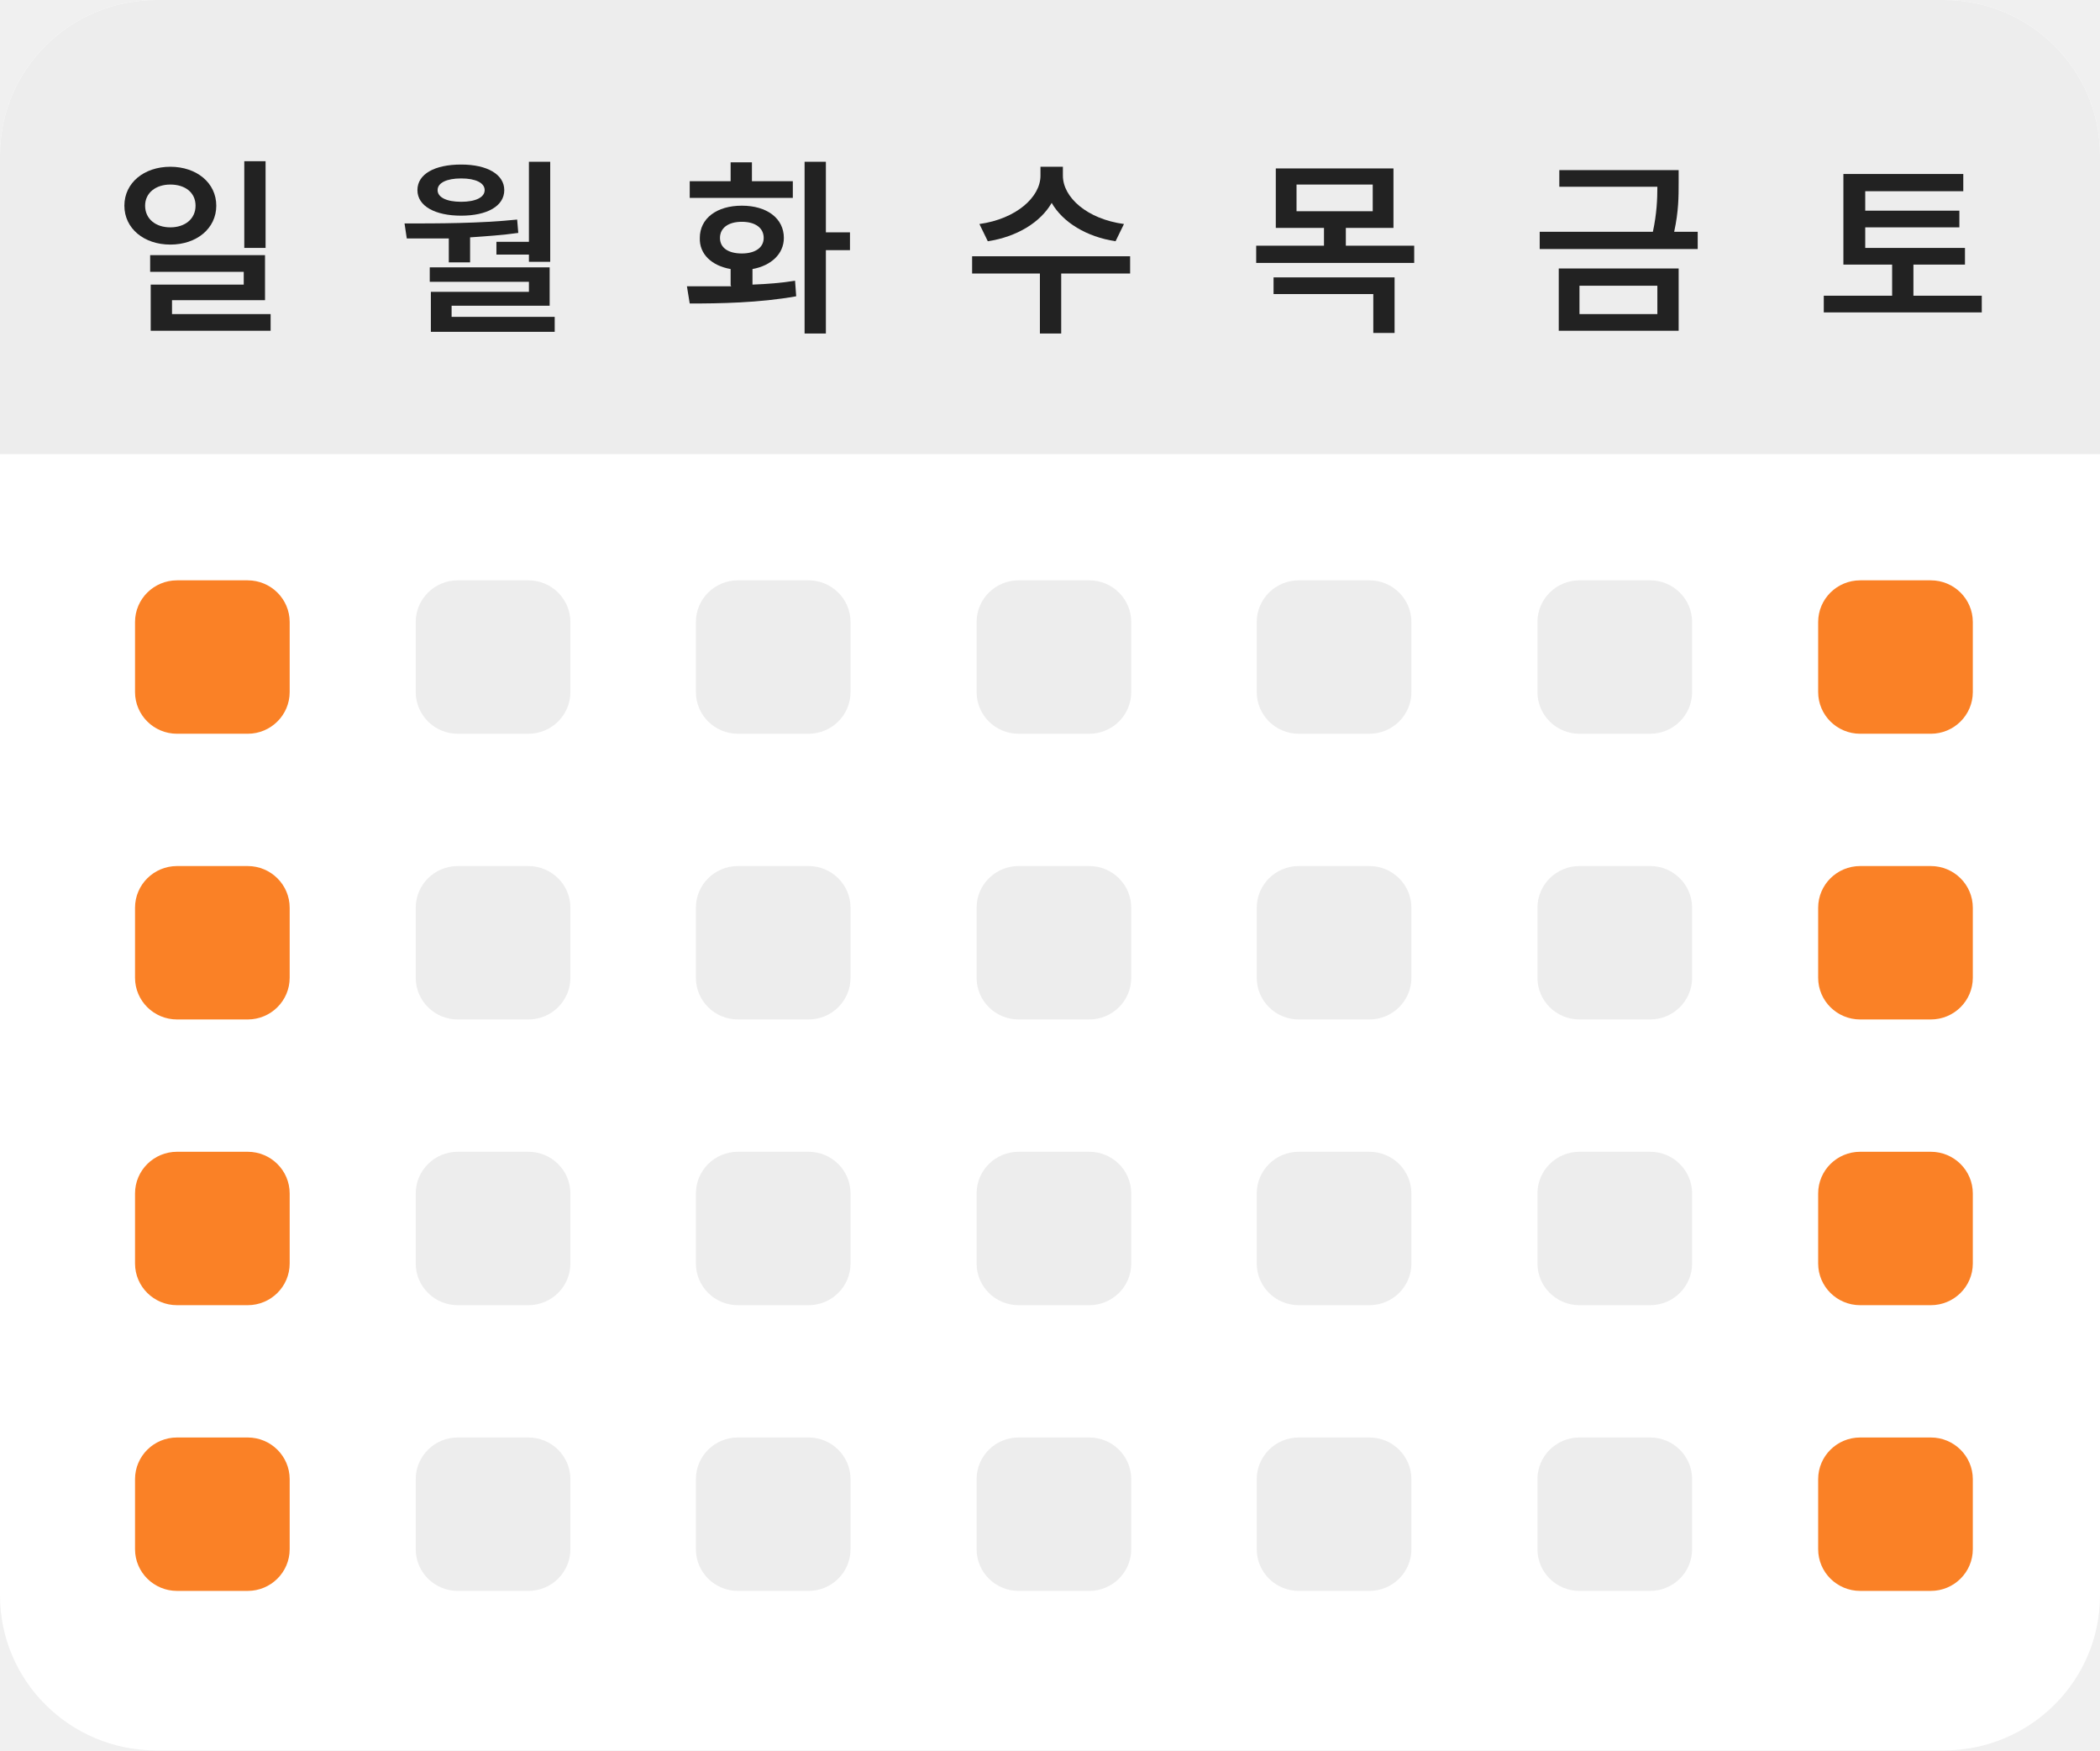
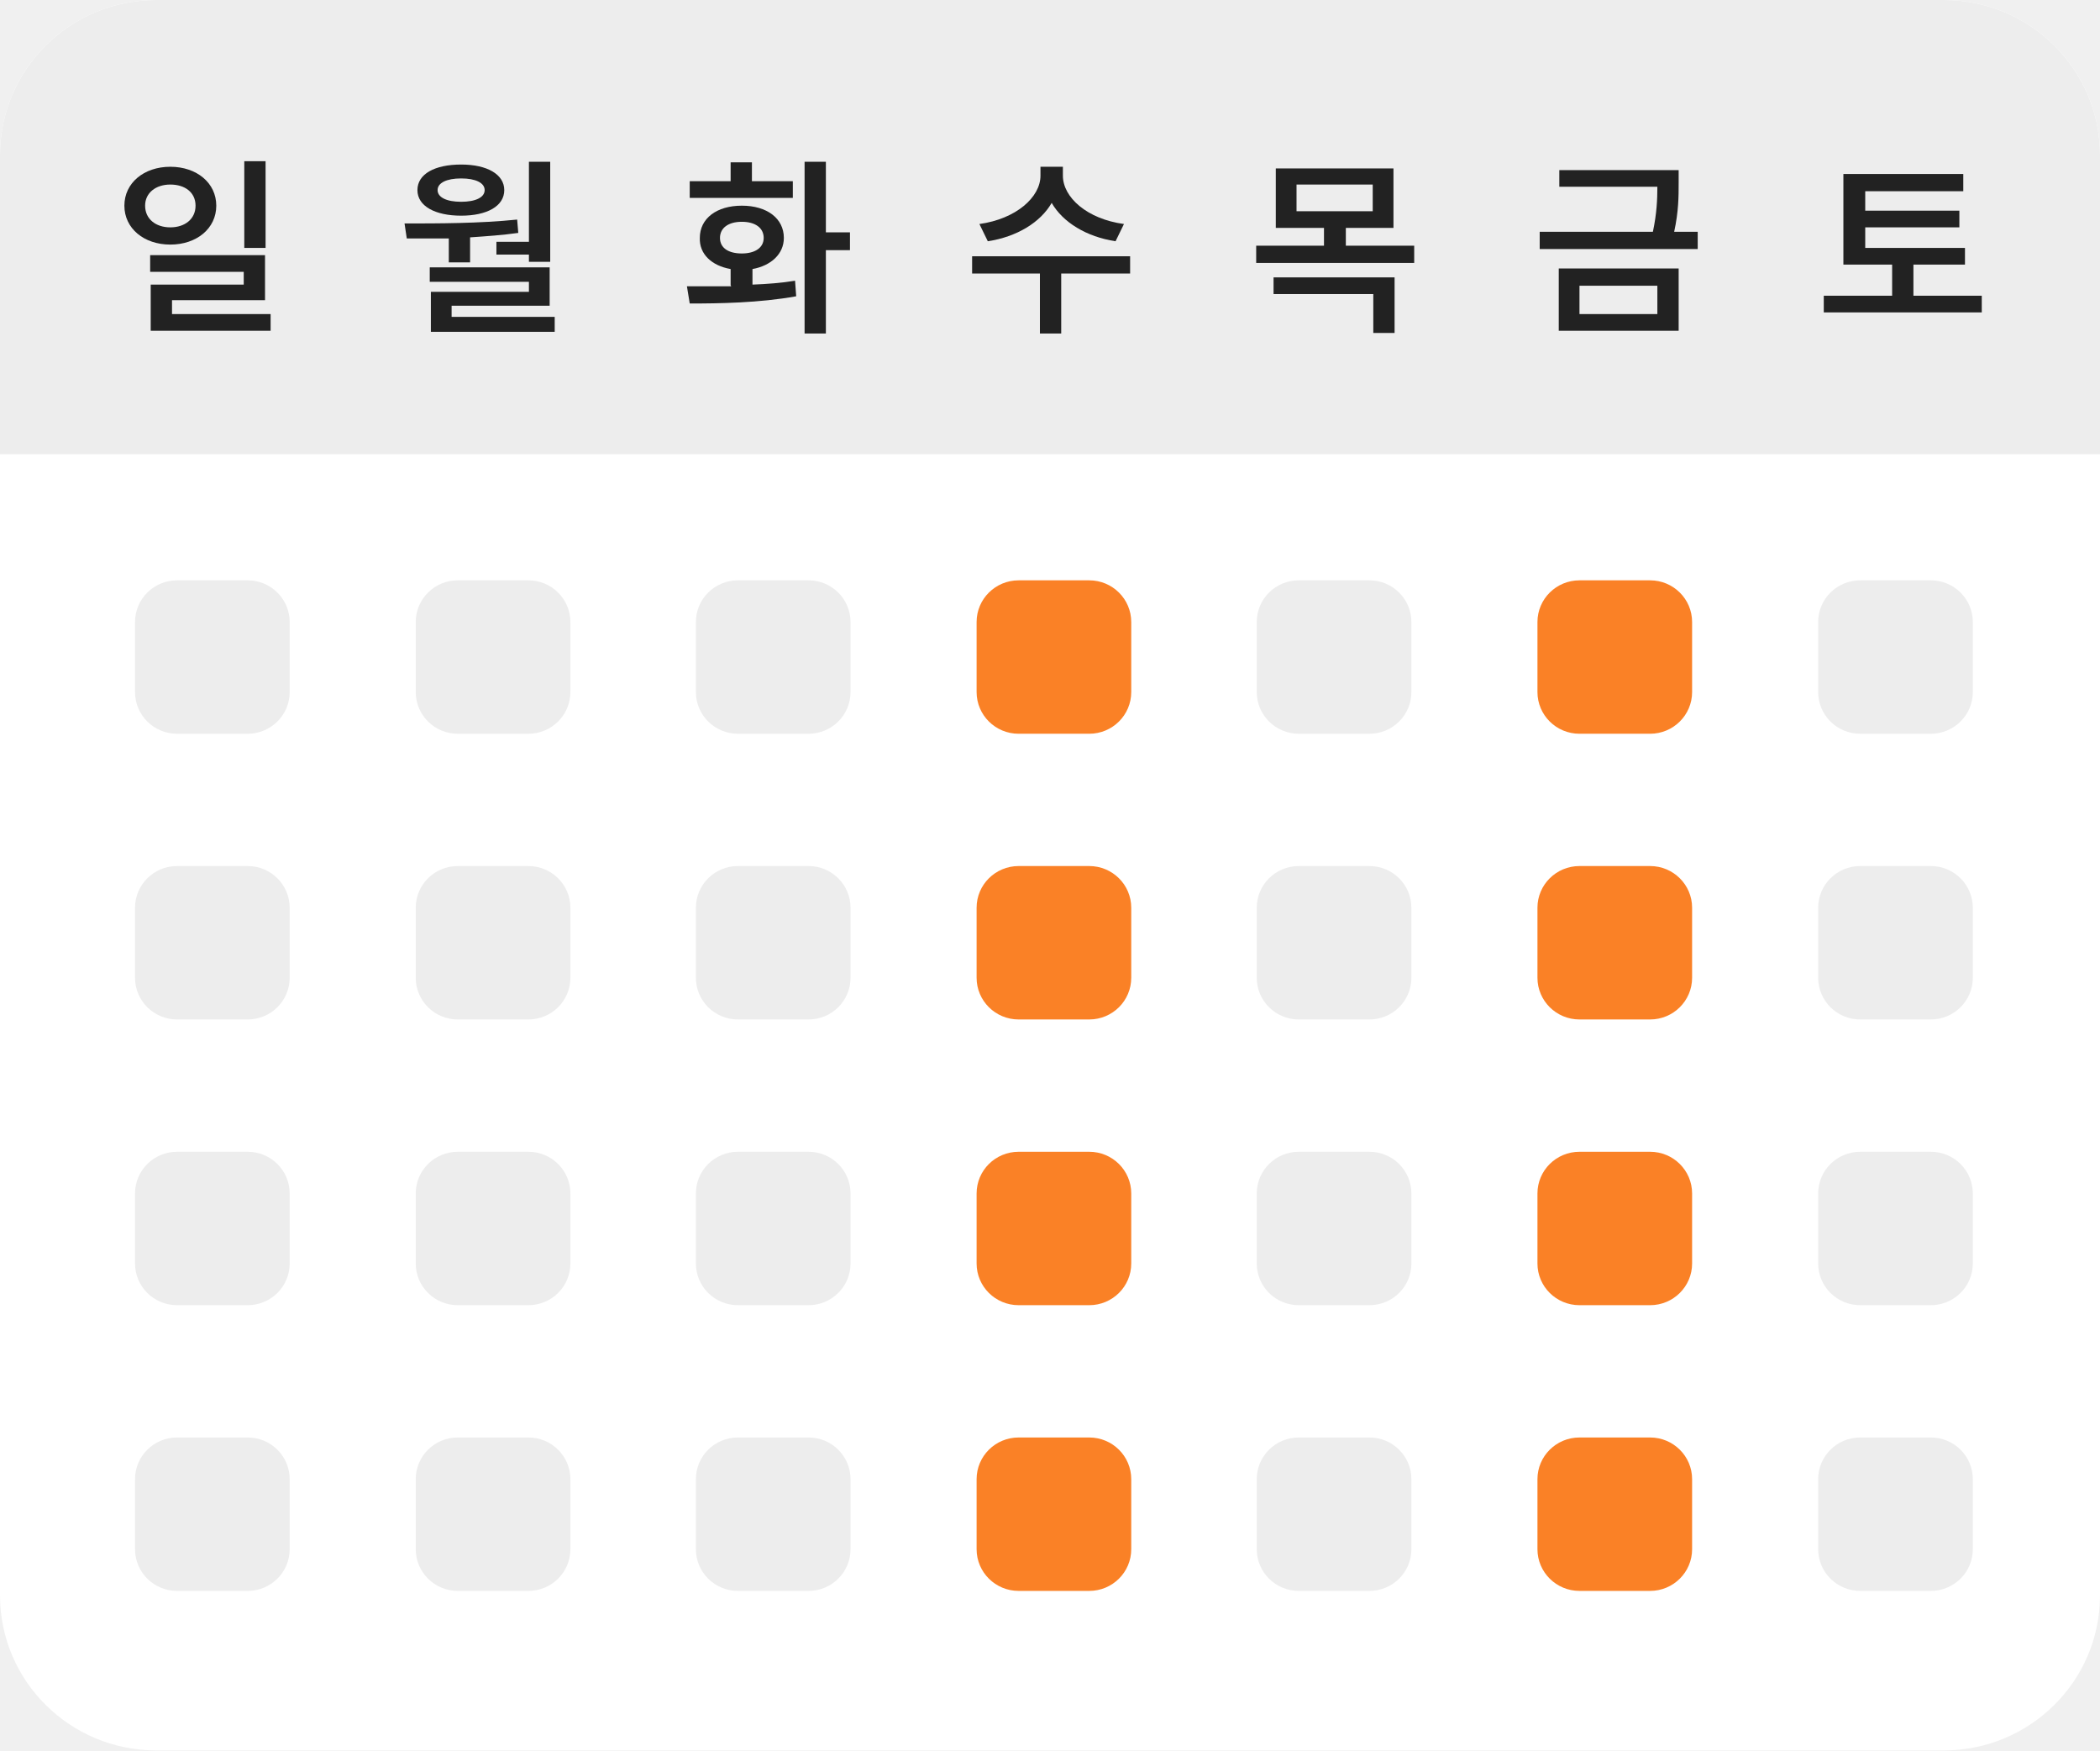
<svg xmlns="http://www.w3.org/2000/svg" width="204" height="170" viewBox="0 0 204 170" fill="none">
  <g clip-path="url(#clip0_872_487)">
    <path d="M188.814 0H15.186C6.799 0 0 6.743 0 15.062V154.938C0 163.257 6.799 170 15.186 170H188.814C197.201 170 204 163.257 204 154.938V15.062C204 6.743 197.201 0 188.814 0Z" fill="white" />
    <path d="M204 15.062V44.106H0V15.062C0 6.748 6.804 0 15.186 0H188.814C197.196 0 204 6.748 204 15.062Z" fill="#EDEDED" />
    <path d="M21.01 19.975C21.01 22.188 19.105 23.754 16.546 23.754C13.988 23.754 12.083 22.188 12.083 19.975C12.083 17.761 13.988 16.196 16.546 16.196C19.105 16.196 21.01 17.761 21.01 19.975ZM14.097 19.975C14.097 21.27 15.131 22.08 16.546 22.08C17.962 22.08 18.996 21.27 18.996 19.975C18.996 18.679 17.962 17.923 16.546 17.923C15.131 17.923 14.097 18.733 14.097 19.975ZM25.799 29.152H16.71V30.502H26.289V32.121H14.641V27.64H23.677V26.399H14.587V24.779H25.745V29.152H25.799ZM25.799 24.078H23.731V15.656H25.799V24.078Z" fill="#222222" />
    <path d="M50.238 21.324L50.347 22.62C48.823 22.836 47.244 22.944 45.666 23.052V25.481H43.598V23.16C42.128 23.16 40.767 23.16 39.516 23.16L39.298 21.702C42.563 21.702 46.591 21.702 50.238 21.324ZM48.986 18.463C48.986 20.029 47.299 20.946 44.795 20.946C42.291 20.946 40.55 20.029 40.55 18.463C40.55 16.897 42.237 15.98 44.795 15.98C47.353 15.98 48.986 16.951 48.986 18.463ZM53.449 29.692H43.87V30.772H53.885V32.229H41.856V28.342H51.381V27.371H41.747V25.967H53.395V29.692H53.449ZM42.509 18.463C42.509 19.165 43.38 19.597 44.795 19.597C46.21 19.597 47.081 19.165 47.081 18.463C47.081 17.761 46.21 17.329 44.795 17.329C43.38 17.329 42.509 17.761 42.509 18.463ZM53.449 25.427H51.381V24.725H48.224V23.484H51.381V15.71H53.449V25.427Z" fill="#222222" />
    <path d="M70.975 27.695V26.129C69.125 25.805 67.927 24.671 67.982 23.106C67.982 21.216 69.615 19.975 72.064 19.975C74.513 19.975 76.146 21.216 76.146 23.106C76.146 24.671 74.894 25.805 73.098 26.129V27.64C74.513 27.587 75.928 27.479 77.235 27.263L77.344 28.774C73.751 29.422 69.832 29.476 67.002 29.476L66.73 27.802C67.982 27.802 69.506 27.802 71.03 27.802L70.975 27.695ZM77.017 19.219H67.002V17.599H70.975V15.764H73.044V17.599H77.017V19.219ZM69.941 23.106C69.941 24.078 70.758 24.617 72.064 24.617C73.316 24.617 74.187 24.078 74.187 23.106C74.187 22.134 73.37 21.54 72.064 21.54C70.758 21.54 69.941 22.134 69.941 23.106ZM80.228 22.566H82.569V24.293H80.228V32.391H78.16V15.71H80.228V22.566Z" fill="#222222" />
    <path d="M109.783 26.561H103.089V32.391H101.02V26.561H94.434V24.887H109.783V26.561ZM109.185 21.756L108.368 23.43C105.538 22.998 103.252 21.594 102.163 19.705C101.075 21.594 98.789 22.998 95.958 23.43L95.142 21.756C98.68 21.27 101.075 19.165 101.075 17.059V16.196H103.252V17.059C103.252 19.165 105.592 21.27 109.185 21.756Z" fill="#222222" />
    <path d="M135.419 22.134H130.739V23.862H137.379V25.535H122.03V23.862H128.616V22.134H123.935V16.358H135.365V22.134H135.419ZM135.474 32.337H133.406V28.558H123.717V26.939H135.474V32.337ZM125.949 20.515H133.351V17.923H125.949V20.515Z" fill="#222222" />
    <path d="M163.069 17.761C163.069 19.057 163.069 20.515 162.634 22.512H164.92V24.186H149.571V22.512H160.566C160.947 20.73 161.001 19.327 161.001 18.139H151.476V16.52H163.069V17.815V17.761ZM163.069 32.121H151.422V26.075H163.069V32.121ZM153.435 30.502H161.001V27.748H153.435V30.502Z" fill="#222222" />
    <path d="M190.828 25.697H185.875V28.72H192.515V30.34H177.167V28.72H183.807V25.697H179.072V16.898H190.719V18.571H181.194V20.46H190.338V22.08H181.194V24.078H190.883V25.697H190.828Z" fill="#222222" />
-     <path d="M24.058 56.361H17.2C14.945 56.361 13.117 58.174 13.117 60.41V67.212C13.117 69.448 14.945 71.261 17.2 71.261H24.058C26.312 71.261 28.14 69.448 28.14 67.212V60.41C28.14 58.174 26.312 56.361 24.058 56.361Z" fill="#FA8126" />
+     <path d="M24.058 56.361H17.2C14.945 56.361 13.117 58.174 13.117 60.41V67.212C13.117 69.448 14.945 71.261 17.2 71.261H24.058C26.312 71.261 28.14 69.448 28.14 67.212V60.41C28.14 58.174 26.312 56.361 24.058 56.361Z" fill="#EDEDED" />
    <path d="M51.327 56.361H44.468C42.214 56.361 40.386 58.174 40.386 60.41V67.212C40.386 69.448 42.214 71.261 44.468 71.261H51.327C53.581 71.261 55.409 69.448 55.409 67.212V60.41C55.409 58.174 53.581 56.361 51.327 56.361Z" fill="#EDEDED" />
    <path d="M78.541 56.361H71.683C69.428 56.361 67.601 58.174 67.601 60.41V67.212C67.601 69.448 69.428 71.261 71.683 71.261H78.541C80.796 71.261 82.623 69.448 82.623 67.212V60.41C82.623 58.174 80.796 56.361 78.541 56.361Z" fill="#EDEDED" />
-     <path d="M105.81 56.361H98.952C96.698 56.361 94.87 58.174 94.87 60.41V67.212C94.87 69.448 96.698 71.261 98.952 71.261H105.81C108.065 71.261 109.892 69.448 109.892 67.212V60.41C109.892 58.174 108.065 56.361 105.81 56.361Z" fill="#EDEDED" />
+     <path d="M105.81 56.361H98.952C96.698 56.361 94.87 58.174 94.87 60.41V67.212C94.87 69.448 96.698 71.261 98.952 71.261H105.81C108.065 71.261 109.892 69.448 109.892 67.212V60.41C109.892 58.174 108.065 56.361 105.81 56.361Z" fill="#FA8126" />
    <path d="M133.025 56.361H126.166C123.912 56.361 122.084 58.174 122.084 60.41V67.212C122.084 69.448 123.912 71.261 126.166 71.261H133.025C135.279 71.261 137.107 69.448 137.107 67.212V60.41C137.107 58.174 135.279 56.361 133.025 56.361Z" fill="#EDEDED" />
-     <path d="M160.294 56.361H153.435C151.181 56.361 149.353 58.174 149.353 60.41V67.212C149.353 69.448 151.181 71.261 153.435 71.261H160.294C162.548 71.261 164.376 69.448 164.376 67.212V60.41C164.376 58.174 162.548 56.361 160.294 56.361Z" fill="#EDEDED" />
-     <path d="M187.562 56.361H180.704C178.45 56.361 176.622 58.174 176.622 60.41V67.212C176.622 69.448 178.45 71.261 180.704 71.261H187.562C189.817 71.261 191.645 69.448 191.645 67.212V60.41C191.645 58.174 189.817 56.361 187.562 56.361Z" fill="#FA8126" />
-     <path d="M24.058 84.109H17.2C14.945 84.109 13.117 85.922 13.117 88.158V94.96C13.117 97.196 14.945 99.009 17.2 99.009H24.058C26.312 99.009 28.14 97.196 28.14 94.96V88.158C28.14 85.922 26.312 84.109 24.058 84.109Z" fill="#FA8126" />
+     <path d="M160.294 56.361H153.435C151.181 56.361 149.353 58.174 149.353 60.41V67.212C149.353 69.448 151.181 71.261 153.435 71.261H160.294C162.548 71.261 164.376 69.448 164.376 67.212V60.41C164.376 58.174 162.548 56.361 160.294 56.361Z" fill="#FA8126" />
+     <path d="M187.562 56.361H180.704C178.45 56.361 176.622 58.174 176.622 60.41V67.212C176.622 69.448 178.45 71.261 180.704 71.261H187.562C189.817 71.261 191.645 69.448 191.645 67.212V60.41C191.645 58.174 189.817 56.361 187.562 56.361Z" fill="#EDEDED" />
+     <path d="M24.058 84.109H17.2C14.945 84.109 13.117 85.922 13.117 88.158V94.96C13.117 97.196 14.945 99.009 17.2 99.009H24.058C26.312 99.009 28.14 97.196 28.14 94.96V88.158C28.14 85.922 26.312 84.109 24.058 84.109Z" fill="#EDEDED" />
    <path d="M51.327 84.109H44.468C42.214 84.109 40.386 85.922 40.386 88.158V94.96C40.386 97.196 42.214 99.009 44.468 99.009H51.327C53.581 99.009 55.409 97.196 55.409 94.96V88.158C55.409 85.922 53.581 84.109 51.327 84.109Z" fill="#EDEDED" />
    <path d="M78.541 84.109H71.683C69.428 84.109 67.601 85.922 67.601 88.158V94.96C67.601 97.196 69.428 99.009 71.683 99.009H78.541C80.796 99.009 82.623 97.196 82.623 94.96V88.158C82.623 85.922 80.796 84.109 78.541 84.109Z" fill="#EDEDED" />
-     <path d="M105.81 84.109H98.952C96.698 84.109 94.87 85.922 94.87 88.158V94.96C94.87 97.196 96.698 99.009 98.952 99.009H105.81C108.065 99.009 109.892 97.196 109.892 94.96V88.158C109.892 85.922 108.065 84.109 105.81 84.109Z" fill="#EDEDED" />
+     <path d="M105.81 84.109H98.952C96.698 84.109 94.87 85.922 94.87 88.158V94.96C94.87 97.196 96.698 99.009 98.952 99.009H105.81C108.065 99.009 109.892 97.196 109.892 94.96V88.158C109.892 85.922 108.065 84.109 105.81 84.109Z" fill="#FA8126" />
    <path d="M133.025 84.109H126.166C123.912 84.109 122.084 85.922 122.084 88.158V94.96C122.084 97.196 123.912 99.009 126.166 99.009H133.025C135.279 99.009 137.107 97.196 137.107 94.96V88.158C137.107 85.922 135.279 84.109 133.025 84.109Z" fill="#EDEDED" />
-     <path d="M160.294 84.109H153.435C151.181 84.109 149.353 85.922 149.353 88.158V94.96C149.353 97.196 151.181 99.009 153.435 99.009H160.294C162.548 99.009 164.376 97.196 164.376 94.96V88.158C164.376 85.922 162.548 84.109 160.294 84.109Z" fill="#EDEDED" />
-     <path d="M187.562 84.109H180.704C178.45 84.109 176.622 85.922 176.622 88.158V94.96C176.622 97.196 178.45 99.009 180.704 99.009H187.562C189.817 99.009 191.645 97.196 191.645 94.96V88.158C191.645 85.922 189.817 84.109 187.562 84.109Z" fill="#FA8126" />
-     <path d="M24.058 111.858H17.2C14.945 111.858 13.117 113.67 13.117 115.907V122.709C13.117 124.945 14.945 126.758 17.2 126.758H24.058C26.312 126.758 28.14 124.945 28.14 122.709V115.907C28.14 113.67 26.312 111.858 24.058 111.858Z" fill="#FA8126" />
+     <path d="M160.294 84.109H153.435C151.181 84.109 149.353 85.922 149.353 88.158V94.96C149.353 97.196 151.181 99.009 153.435 99.009H160.294C162.548 99.009 164.376 97.196 164.376 94.96V88.158C164.376 85.922 162.548 84.109 160.294 84.109Z" fill="#FA8126" />
+     <path d="M187.562 84.109H180.704C178.45 84.109 176.622 85.922 176.622 88.158V94.96C176.622 97.196 178.45 99.009 180.704 99.009H187.562C189.817 99.009 191.645 97.196 191.645 94.96V88.158C191.645 85.922 189.817 84.109 187.562 84.109Z" fill="#EDEDED" />
+     <path d="M24.058 111.858H17.2C14.945 111.858 13.117 113.67 13.117 115.907V122.709C13.117 124.945 14.945 126.758 17.2 126.758H24.058C26.312 126.758 28.14 124.945 28.14 122.709V115.907C28.14 113.67 26.312 111.858 24.058 111.858Z" fill="#EDEDED" />
    <path d="M51.327 111.858H44.468C42.214 111.858 40.386 113.67 40.386 115.907V122.709C40.386 124.945 42.214 126.758 44.468 126.758H51.327C53.581 126.758 55.409 124.945 55.409 122.709V115.907C55.409 113.67 53.581 111.858 51.327 111.858Z" fill="#EDEDED" />
    <path d="M78.541 111.858H71.683C69.428 111.858 67.601 113.67 67.601 115.907V122.709C67.601 124.945 69.428 126.758 71.683 126.758H78.541C80.796 126.758 82.623 124.945 82.623 122.709V115.907C82.623 113.67 80.796 111.858 78.541 111.858Z" fill="#EDEDED" />
-     <path d="M105.81 111.858H98.952C96.698 111.858 94.87 113.67 94.87 115.907V122.709C94.87 124.945 96.698 126.758 98.952 126.758H105.81C108.065 126.758 109.892 124.945 109.892 122.709V115.907C109.892 113.67 108.065 111.858 105.81 111.858Z" fill="#EDEDED" />
+     <path d="M105.81 111.858H98.952C96.698 111.858 94.87 113.67 94.87 115.907V122.709C94.87 124.945 96.698 126.758 98.952 126.758H105.81C108.065 126.758 109.892 124.945 109.892 122.709V115.907C109.892 113.67 108.065 111.858 105.81 111.858Z" fill="#FA8126" />
    <path d="M133.025 111.858H126.166C123.912 111.858 122.084 113.67 122.084 115.907V122.709C122.084 124.945 123.912 126.758 126.166 126.758H133.025C135.279 126.758 137.107 124.945 137.107 122.709V115.907C137.107 113.67 135.279 111.858 133.025 111.858Z" fill="#EDEDED" />
-     <path d="M160.294 111.858H153.435C151.181 111.858 149.353 113.67 149.353 115.907V122.709C149.353 124.945 151.181 126.758 153.435 126.758H160.294C162.548 126.758 164.376 124.945 164.376 122.709V115.907C164.376 113.67 162.548 111.858 160.294 111.858Z" fill="#EDEDED" />
-     <path d="M187.562 111.858H180.704C178.45 111.858 176.622 113.67 176.622 115.907V122.709C176.622 124.945 178.45 126.758 180.704 126.758H187.562C189.817 126.758 191.645 124.945 191.645 122.709V115.907C191.645 113.67 189.817 111.858 187.562 111.858Z" fill="#FA8126" />
-     <path d="M24.058 139.606H17.2C14.945 139.606 13.117 141.419 13.117 143.655V150.457C13.117 152.693 14.945 154.506 17.2 154.506H24.058C26.312 154.506 28.14 152.693 28.14 150.457V143.655C28.14 141.419 26.312 139.606 24.058 139.606Z" fill="#FA8126" />
+     <path d="M160.294 111.858H153.435C151.181 111.858 149.353 113.67 149.353 115.907V122.709C149.353 124.945 151.181 126.758 153.435 126.758H160.294C162.548 126.758 164.376 124.945 164.376 122.709V115.907C164.376 113.67 162.548 111.858 160.294 111.858Z" fill="#FA8126" />
+     <path d="M187.562 111.858H180.704C178.45 111.858 176.622 113.67 176.622 115.907V122.709C176.622 124.945 178.45 126.758 180.704 126.758H187.562C189.817 126.758 191.645 124.945 191.645 122.709V115.907C191.645 113.67 189.817 111.858 187.562 111.858Z" fill="#EDEDED" />
+     <path d="M24.058 139.606H17.2C14.945 139.606 13.117 141.419 13.117 143.655V150.457C13.117 152.693 14.945 154.506 17.2 154.506H24.058C26.312 154.506 28.14 152.693 28.14 150.457V143.655C28.14 141.419 26.312 139.606 24.058 139.606Z" fill="#EDEDED" />
    <path d="M51.327 139.606H44.468C42.214 139.606 40.386 141.419 40.386 143.655V150.457C40.386 152.693 42.214 154.506 44.468 154.506H51.327C53.581 154.506 55.409 152.693 55.409 150.457V143.655C55.409 141.419 53.581 139.606 51.327 139.606Z" fill="#EDEDED" />
    <path d="M78.541 139.606H71.683C69.428 139.606 67.601 141.419 67.601 143.655V150.457C67.601 152.693 69.428 154.506 71.683 154.506H78.541C80.796 154.506 82.623 152.693 82.623 150.457V143.655C82.623 141.419 80.796 139.606 78.541 139.606Z" fill="#EDEDED" />
-     <path d="M105.81 139.606H98.952C96.698 139.606 94.87 141.419 94.87 143.655V150.457C94.87 152.693 96.698 154.506 98.952 154.506H105.81C108.065 154.506 109.892 152.693 109.892 150.457V143.655C109.892 141.419 108.065 139.606 105.81 139.606Z" fill="#EDEDED" />
+     <path d="M105.81 139.606H98.952C96.698 139.606 94.87 141.419 94.87 143.655V150.457C94.87 152.693 96.698 154.506 98.952 154.506H105.81C108.065 154.506 109.892 152.693 109.892 150.457V143.655C109.892 141.419 108.065 139.606 105.81 139.606Z" fill="#FA8126" />
    <path d="M133.025 139.606H126.166C123.912 139.606 122.084 141.419 122.084 143.655V150.457C122.084 152.693 123.912 154.506 126.166 154.506H133.025C135.279 154.506 137.107 152.693 137.107 150.457V143.655C137.107 141.419 135.279 139.606 133.025 139.606Z" fill="#EDEDED" />
-     <path d="M160.294 139.606H153.435C151.181 139.606 149.353 141.419 149.353 143.655V150.457C149.353 152.693 151.181 154.506 153.435 154.506H160.294C162.548 154.506 164.376 152.693 164.376 150.457V143.655C164.376 141.419 162.548 139.606 160.294 139.606Z" fill="#EDEDED" />
-     <path d="M187.562 139.606H180.704C178.45 139.606 176.622 141.419 176.622 143.655V150.457C176.622 152.693 178.45 154.506 180.704 154.506H187.562C189.817 154.506 191.645 152.693 191.645 150.457V143.655C191.645 141.419 189.817 139.606 187.562 139.606Z" fill="#FA8126" />
+     <path d="M160.294 139.606H153.435C151.181 139.606 149.353 141.419 149.353 143.655V150.457C149.353 152.693 151.181 154.506 153.435 154.506H160.294C162.548 154.506 164.376 152.693 164.376 150.457V143.655C164.376 141.419 162.548 139.606 160.294 139.606Z" fill="#FA8126" />
+     <path d="M187.562 139.606H180.704C178.45 139.606 176.622 141.419 176.622 143.655V150.457C176.622 152.693 178.45 154.506 180.704 154.506H187.562C189.817 154.506 191.645 152.693 191.645 150.457V143.655C191.645 141.419 189.817 139.606 187.562 139.606Z" fill="#EDEDED" />
  </g>
  <defs>
    <clipPath id="clip0_872_487">
      <rect width="204" height="170" fill="white" />
    </clipPath>
  </defs>
</svg>
